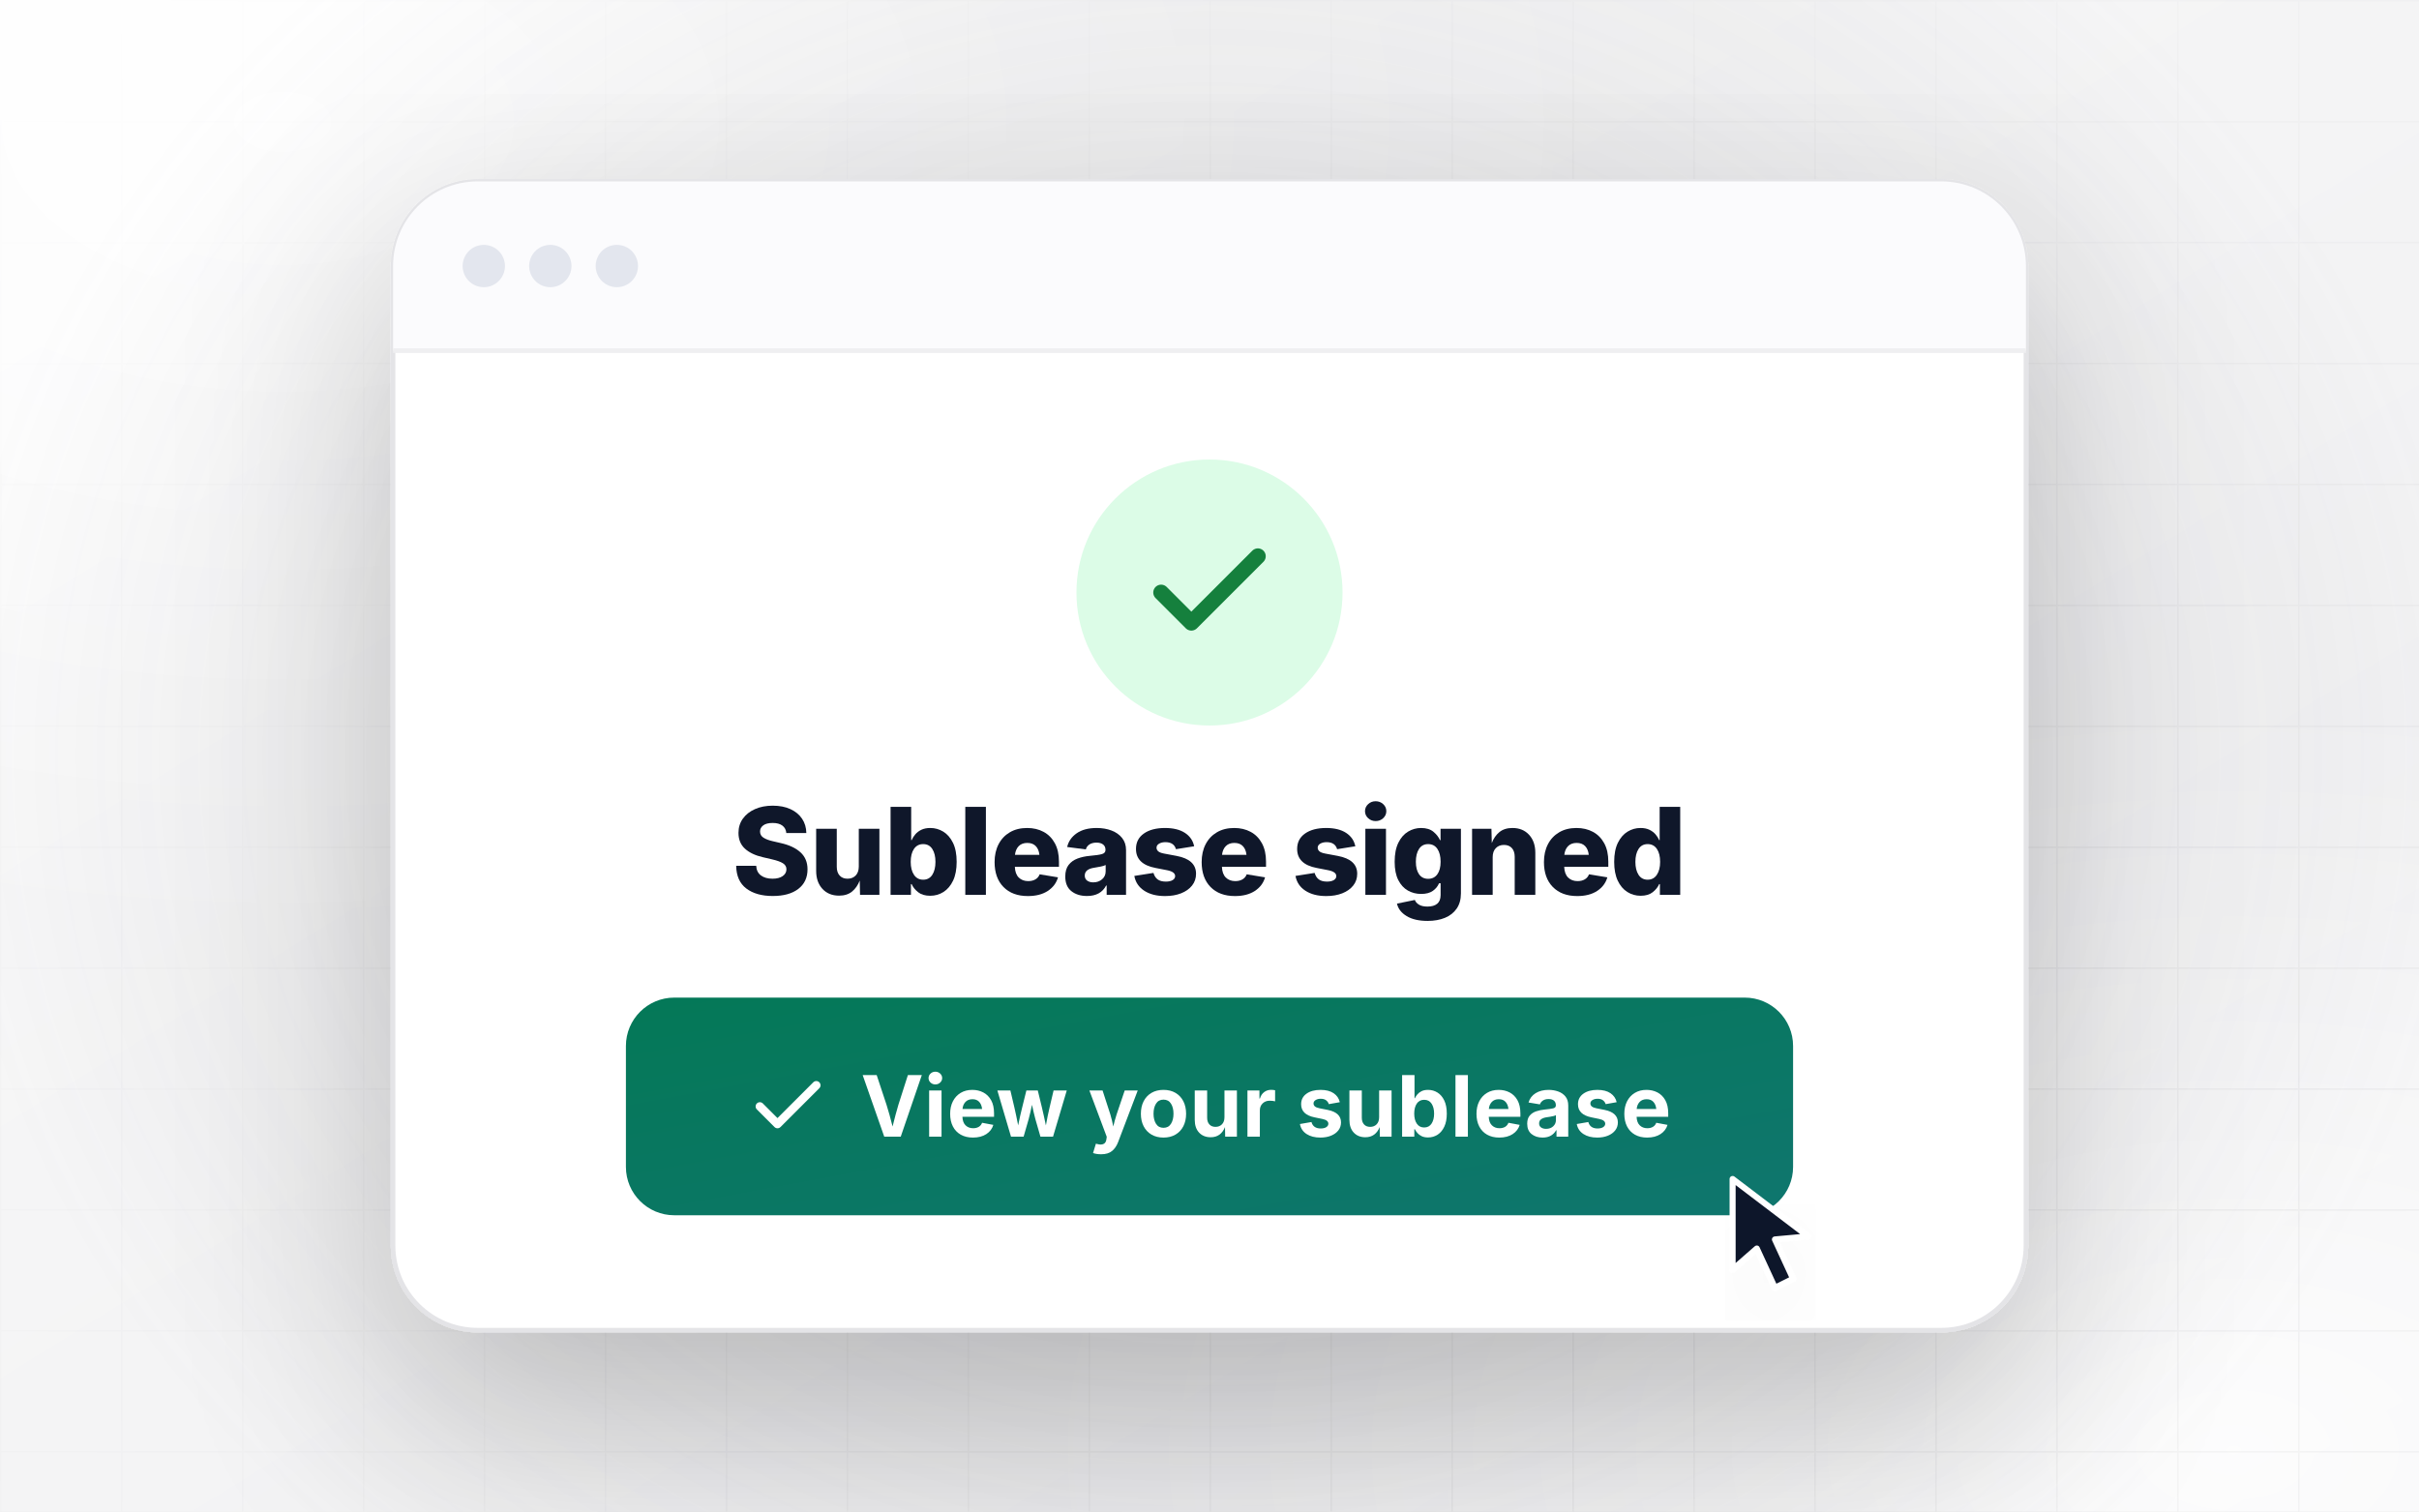
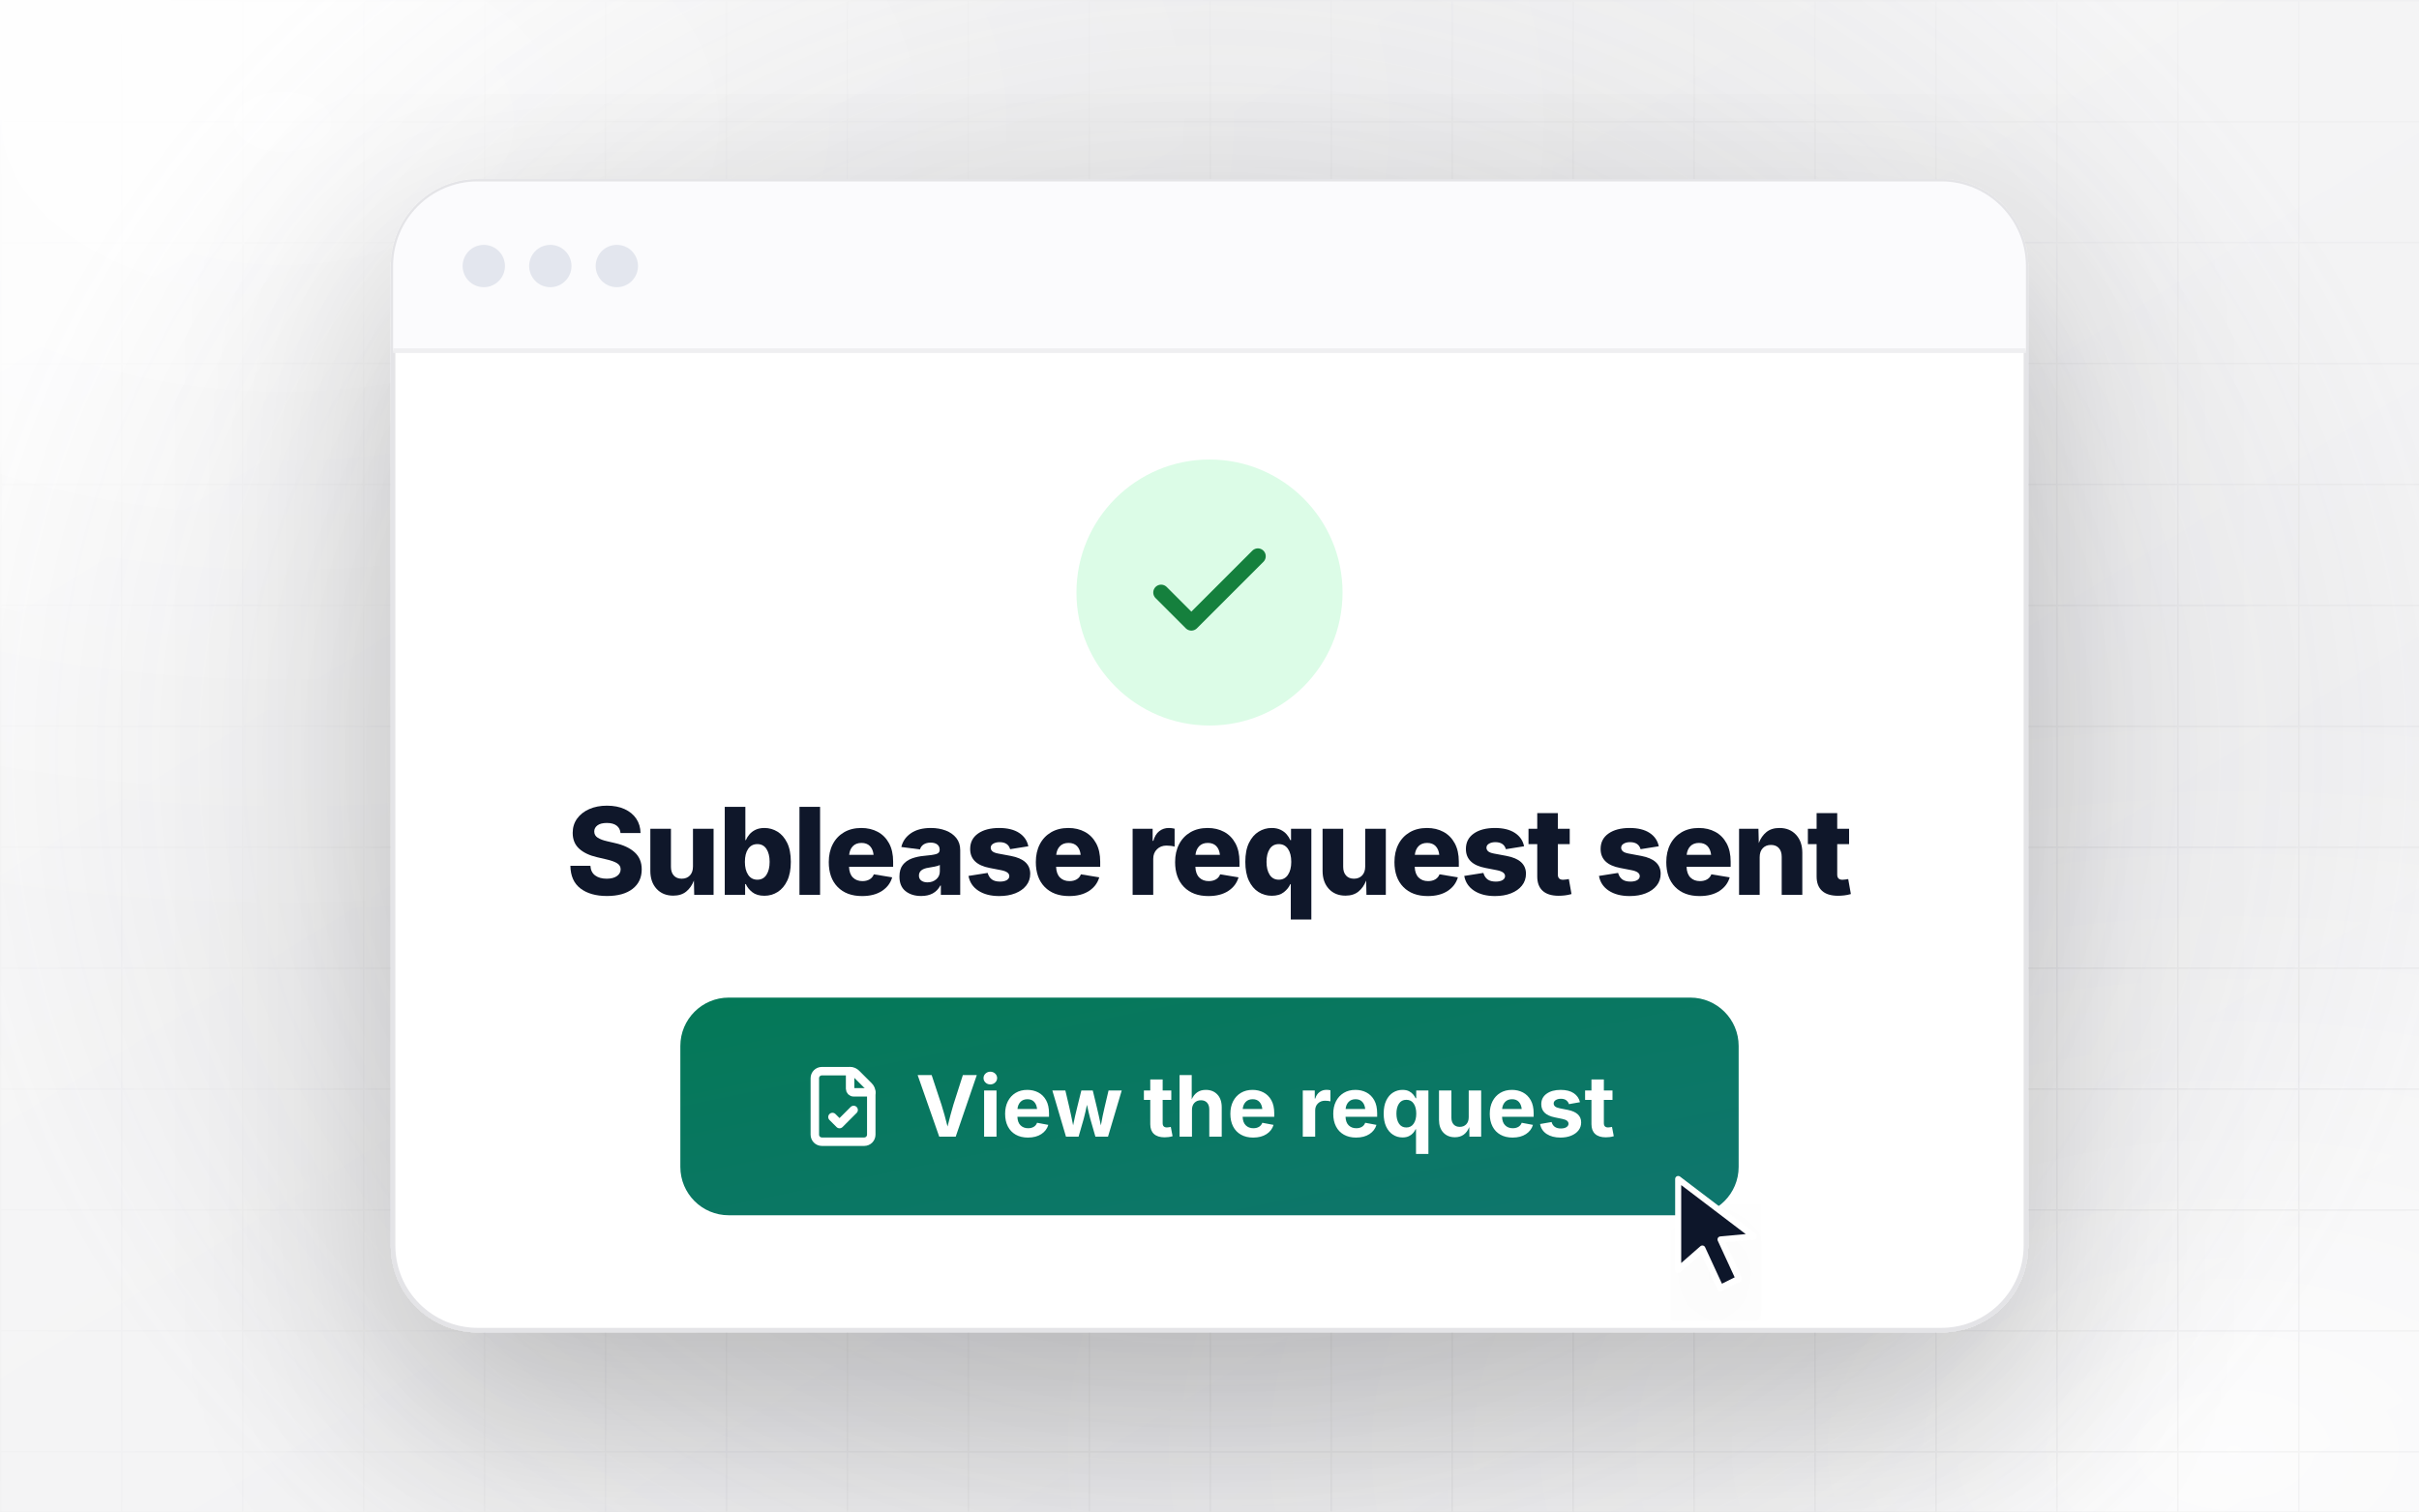
<svg xmlns="http://www.w3.org/2000/svg" xmlns:xlink="http://www.w3.org/1999/xlink" viewBox="0 0 800 500" width="800" height="500" role="img">
  <defs>
    <linearGradient id="bg" x1="0" y1="0" x2="1" y2="1">
      <stop offset="0" stop-color="#FAFAFA" />
      <stop offset="1" stop-color="#EEEEF0" />
    </linearGradient>
    <radialGradient id="glowA" cx="0.12" cy="0.08" r="0.55">
      <stop offset="0" stop-color="#FFFFFF" stop-opacity="0.95" />
      <stop offset="1" stop-color="#FFFFFF" stop-opacity="0" />
    </radialGradient>
    <radialGradient id="glowB" cx="0.92" cy="0.96" r="0.5">
      <stop offset="0" stop-color="#FFFFFF" stop-opacity="0.85" />
      <stop offset="1" stop-color="#FFFFFF" stop-opacity="0" />
    </radialGradient>
    <linearGradient id="gAcc" x1="0" y1="0" x2="1" y2="1">
      <stop offset="0" stop-color="#047857" />
      <stop offset="1" stop-color="#0F766E" />
    </linearGradient>
    <linearGradient id="gStroke" x1="0" y1="0" x2="1" y2="0">
      <stop offset="0" stop-color="#6EE7B7" />
      <stop offset="1" stop-color="#5EEAD4" />
    </linearGradient>
    <pattern id="grid" width="40" height="40" patternUnits="userSpaceOnUse">
      <path d="M40 0H0V40" fill="none" stroke="#52525B" stroke-opacity="0.07" stroke-width="1" />
    </pattern>
    <radialGradient id="fade" cx="0.5" cy="0.45" r="0.65">
      <stop offset="0" stop-color="#fff" stop-opacity="1" />
      <stop offset="1" stop-color="#fff" stop-opacity="0" />
    </radialGradient>
    <mask id="gridMask">
      <rect width="1200" height="800" fill="url(#fade)" />
    </mask>
    <filter id="e1" x="-10%" y="-10%" width="120%" height="140%">
      <feDropShadow dx="0" dy="1" stdDeviation="1.2" flood-color="#0F172A" flood-opacity="0.07" />
      <feDropShadow dx="0" dy="12" stdDeviation="18" flood-color="#18181B" flood-opacity="0.08" />
    </filter>
    <filter id="e2" x="-15%" y="-15%" width="130%" height="160%">
      <feDropShadow dx="0" dy="2" stdDeviation="3" flood-color="#0F172A" flood-opacity="0.10" />
      <feDropShadow dx="0" dy="28" stdDeviation="34" flood-color="#18181B" flood-opacity="0.20" />
    </filter>
    <radialGradient id="spot" cx="0.5" cy="0.5" r="0.5">
      <stop offset="0" stop-color="#71717A" stop-opacity="0.24" />
      <stop offset="1" stop-color="#71717A" stop-opacity="0" />
    </radialGradient>
    <path id="g800_S" d="M691 -20Q411 -20 243.5 107.0Q76 234 72 492H411Q417 383 491.5 328.0Q566 273 687 273Q797 273 860.0 317.5Q923 362 923 433Q923 497 863.5 534.5Q804 572 682 600L524 637Q331 681 221.0 781.0Q111 881 111 1049Q111 1187 185.5 1290.5Q260 1394 391.0 1452.0Q522 1510 691 1510Q864 1510 991.0 1451.5Q1118 1393 1188.0 1288.5Q1258 1184 1260 1046H921Q914 1127 855.0 1172.0Q796 1217 690 1217Q584 1217 530.0 1176.0Q476 1135 476 1073Q476 1004 536.0 966.5Q596 929 696 907L825 877Q1041 829 1160.5 720.0Q1280 611 1280 432Q1280 220 1124.0 100.0Q968 -20 691 -20Z" />
    <path id="g800_u" d="M503 -14Q327 -14 221.0 101.0Q115 216 115 406V1118H464V474Q464 380 512.5 326.5Q561 273 646 273Q732 273 784.5 327.5Q837 382 837 480V1118H1186V0H858L853 242Q808 125 723.0 55.5Q638 -14 503 -14Z" />
    <path id="g800_b" d="M786 -16Q658 -16 581.5 44.5Q505 105 472 181H460V0H115V1490H464V926H472Q493 976 533.0 1023.5Q573 1071 636.0 1101.5Q699 1132 788 1132Q906 1132 1007.5 1070.0Q1109 1008 1171.5 881.0Q1234 754 1234 558Q1234 368 1173.5 240.5Q1113 113 1011.5 48.5Q910 -16 786 -16ZM667 256Q768 256 821.5 339.0Q875 422 875 558Q875 694 821.5 776.5Q768 859 667 859Q567 859 511.5 778.0Q456 697 456 558Q456 421 511.5 338.5Q567 256 667 256Z" />
    <path id="g800_l" d="M464 1490V0H115V1490Z" />
    <path id="g800_e" d="M636 -21Q373 -21 222.5 132.5Q72 286 72 555Q72 727 139.5 857.0Q207 987 331.0 1059.5Q455 1132 623 1132Q780 1132 901.5 1066.5Q1023 1001 1092.5 873.5Q1162 746 1162 562V474H415Q420 353 481.5 292.5Q543 232 642 232Q712 232 763.0 261.5Q814 291 835 347L1146 296Q1104 151 971.5 65.0Q839 -21 636 -21ZM417 677H831Q821 772 769.0 825.5Q717 879 626 879Q534 879 480.5 824.5Q427 770 417 677Z" />
    <path id="g800_a" d="M428 -20Q267 -20 163.5 62.0Q60 144 60 310Q60 434 117.0 507.0Q174 580 268.5 615.0Q363 650 476 660Q618 672 679.5 689.5Q741 707 741 759V763Q741 821 700.5 852.5Q660 884 589 884Q516 884 469.0 853.0Q422 822 408 769L92 810Q125 953 253.5 1042.5Q382 1132 592 1132Q731 1132 843.5 1089.0Q956 1046 1022.5 962.5Q1089 879 1089 759V0H761V157H752Q659 -20 428 -20ZM534 211Q622 211 683.0 263.0Q744 315 744 398V505Q714 489 657.0 478.0Q600 467 551 459Q390 435 390 326Q390 270 430.5 240.5Q471 211 534 211Z" />
    <path id="g800_s" d="M586 -21Q371 -21 232.5 69.5Q94 160 65 320L389 371Q410 298 460.0 261.0Q510 224 599 224Q672 224 714.0 249.5Q756 275 756 317Q756 390 619 417L424 455Q93 518 93 777Q93 944 226.5 1038.0Q360 1132 585 1132Q795 1132 922.0 1049.0Q1049 966 1078 822L770 773Q736 892 591 892Q528 892 484.5 866.5Q441 841 441 798Q441 764 468.0 738.5Q495 713 567 699L781 659Q1110 597 1110 357Q1110 242 1042.5 157.0Q975 72 857.0 25.5Q739 -21 586 -21Z" />
-     <path id="g800_i" d="M115 0V1118H464V0ZM289 1249Q215 1249 162.0 1298.0Q109 1347 109 1417Q109 1487 162.0 1536.0Q215 1585 289 1585Q364 1585 417.0 1536.0Q470 1487 470 1417Q470 1347 417.0 1298.0Q364 1249 289 1249Z" />
-     <path id="g800_g" d="M630 -442Q411 -442 276.0 -361.0Q141 -280 111 -149L414 -87Q429 -132 481.5 -165.5Q534 -199 628 -199Q735 -199 792.5 -151.0Q850 -103 850 -3V195H823Q792 119 718.5 67.0Q645 15 520 15Q397 15 295.5 72.5Q194 130 133.0 250.5Q72 371 72 559Q72 755 134.5 882.0Q197 1009 299.0 1070.5Q401 1132 519 1132Q652 1132 729.5 1067.0Q807 1002 839 926H849V1118H1194V25Q1194 -129 1122.5 -233.0Q1051 -337 924.0 -389.5Q797 -442 630 -442ZM639 271Q739 271 794.5 347.5Q850 424 850 560Q850 698 795.0 778.5Q740 859 639 859Q538 859 484.5 777.0Q431 695 431 560Q431 425 485.0 348.0Q539 271 639 271Z" />
+     <path id="g800_r" d="M115 0V1118H454V914H466Q496 1024 565.5 1078.0Q635 1132 727 1132Q778 1132 826 1120V816Q801 825 760.5 829.5Q720 834 688 834Q591 834 527.5 772.0Q464 710 464 610V0Z" />
+     <path id="g800_q" d="M1190 -418H842V181H834Q801 105 724.5 44.5Q648 -16 520 -16Q396 -16 294.0 48.5Q192 113 132.0 240.5Q72 368 72 558Q72 754 134.5 881.0Q197 1008 298.5 1070.0Q400 1132 517 1132Q606 1132 669.0 1101.5Q732 1071 772.5 1023.5Q813 976 834 926H846V1118H1190ZM639 256Q738 256 794.0 338.5Q850 421 850 558Q850 697 794.5 778.0Q739 859 639 859Q538 859 484.5 776.5Q431 694 431 558Q431 422 484.5 339.0Q538 256 639 256Z" />
+     <path id="g800_t" d="M718 1118V859H517V342Q517 255 606 255Q624 255 656.5 259.5Q689 264 703 267L748 13Q689 -4 634.0 -10.0Q579 -16 530 -16Q352 -16 260.0 67.5Q168 151 168 311V859H20V1118H168V1384H517V1118Z" />
    <path id="g800_n" d="M464 638V0H115V1118H443L449 877Q493 993 578.0 1062.5Q663 1132 799 1132Q974 1132 1080.0 1017.0Q1186 902 1186 712V0H837V644Q837 738 789.0 791.5Q741 845 655 845Q570 845 517.0 790.5Q464 736 464 638Z" />
-     <path id="g800_d" d="M520 -16Q396 -16 294.0 48.5Q192 113 132.0 240.5Q72 368 72 558Q72 754 134.5 881.0Q197 1008 298.5 1070.0Q400 1132 517 1132Q606 1132 669.0 1101.5Q732 1071 772.5 1023.5Q813 976 834 926H842V1490H1190V0H846V181H834Q801 105 724.5 44.5Q648 -16 520 -16ZM639 256Q738 256 794.0 338.5Q850 421 850 558Q850 697 794.5 778.0Q739 859 639 859Q538 859 484.5 776.5Q431 694 431 558Q431 422 484.5 339.0Q538 256 639 256Z" />
    <path id="g700_V" d="M571 0 49 1490H388L626 771Q662 659 698.0 528.0Q734 397 772 246Q810 398 844.5 528.0Q879 658 913 771L1143 1490H1480L970 0Z" />
    <path id="g700_i" d="M128 0V1118H428V0ZM278 1264Q210 1264 162.0 1309.0Q114 1354 114 1418Q114 1482 162.0 1527.0Q210 1572 278 1572Q346 1572 394.5 1527.0Q443 1482 443 1418Q443 1354 394.5 1309.0Q346 1264 278 1264Z" />
    <path id="g700_e" d="M633 -22Q462 -22 338.0 48.0Q214 118 147.5 247.0Q81 376 81 553Q81 726 147.5 856.0Q214 986 334.5 1059.0Q455 1132 618 1132Q764 1132 883.0 1070.0Q1002 1008 1072.5 882.0Q1143 756 1143 565V481H378Q383 344 454.0 274.0Q525 204 638 204Q717 204 773.5 237.5Q830 271 854 336L1126 285Q1085 146 956.5 62.0Q828 -22 633 -22ZM380 669H854Q843 778 784.0 842.0Q725 906 621 906Q513 906 451.0 839.5Q389 773 380 669Z" />
    <path id="g700_w" d="M361 0 31 1118H346L443 705Q463 612 487.0 505.0Q511 398 534 273Q557 395 582.5 502.5Q608 610 631 705L733 1118H1009L1109 705Q1130 610 1155.5 503.0Q1181 396 1205 272Q1226 396 1249.0 503.0Q1272 610 1294 705L1391 1118H1710L1378 0H1073L949 431Q928 503 908.5 593.0Q889 683 869 771Q850 683 830.0 592.5Q810 502 790 431L666 0Z" />
-     <path id="g700_y" d="M120 -396 189 -170 226 -179Q317 -204 375.0 -175.5Q433 -147 443 -63L451 -3L31 1118H350L538 538Q561 465 577.0 392.5Q593 320 609 246Q627 321 646.5 393.5Q666 466 690 538L886 1118H1201L726 -132Q675 -267 579.5 -346.5Q484 -426 316 -426Q256 -426 204.0 -417.5Q152 -409 120 -396Z" />
-     <path id="g700_o" d="M628 -22Q460 -22 337.0 50.5Q214 123 147.5 252.5Q81 382 81 554Q81 727 147.5 857.0Q214 987 337.0 1059.5Q460 1132 628 1132Q796 1132 919.0 1059.5Q1042 987 1108.5 857.0Q1175 727 1175 554Q1175 382 1108.5 252.5Q1042 123 919.0 50.5Q796 -22 628 -22ZM628 214Q748 214 809.0 311.0Q870 408 870 555Q870 703 809.0 799.5Q748 896 628 896Q508 896 447.5 799.5Q387 703 387 555Q387 408 447.5 311.0Q508 214 628 214Z" />
+     <path id="g700_t" d="M683 1118V889H474V327Q474 223 576 223Q593 223 623.5 227.5Q654 232 671 236L714 11Q664 -4 614.5 -10.0Q565 -16 520 -16Q352 -16 263.0 65.5Q174 147 174 301V889H20V1118H174V1384H474V1118Z" />
+     <path id="g700_h" d="M428 647V0H128V1490H422V904Q471 1013 555.0 1072.5Q639 1132 763 1132Q937 1132 1042.5 1020.0Q1148 908 1148 711V0H847V659Q847 763 793.5 822.0Q740 881 645 881Q549 881 488.5 819.5Q428 758 428 647Z" />
+     <path id="g700_r" d="M128 0V1118H418V923H430Q461 1026 533.5 1079.5Q606 1133 700 1133Q751 1133 797 1123V855Q777 861 738.5 865.5Q700 870 667 870Q563 870 495.5 805.0Q428 740 428 636V0Z" />
+     <path id="g700_q" d="M1163 -418H863V179H853Q832 134 793.0 88.5Q754 43 691.0 12.0Q628 -19 537 -19Q408 -19 305.0 47.5Q202 114 141.5 242.5Q81 371 81 557Q81 748 143.0 876.0Q205 1004 308.0 1068.0Q411 1132 535 1132Q630 1132 693.0 1100.0Q756 1068 794.5 1021.0Q833 974 853 930H868V1118H1163ZM629 222Q743 222 806.0 314.0Q869 406 869 558Q869 710 806.5 801.0Q744 892 629 892Q511 892 450.0 798.5Q389 705 389 558Q389 410 450.5 316.0Q512 222 629 222Z" />
    <path id="g700_u" d="M513 -14Q339 -14 233.5 98.0Q128 210 128 407V1118H428V459Q428 355 482.0 296.0Q536 237 630 237Q726 237 786.5 298.5Q847 360 847 471V1118H1148V0H864L860 232Q813 113 726.5 49.5Q640 -14 513 -14Z" />
-     <path id="g700_r" d="M128 0V1118H418V923H430Q461 1026 533.5 1079.5Q606 1133 700 1133Q751 1133 797 1123V855Q777 861 738.5 865.5Q700 870 667 870Q563 870 495.5 805.0Q428 740 428 636V0Z" />
    <path id="g700_s" d="M572 -22Q370 -22 238.5 64.0Q107 150 78 306L357 354Q400 198 581 198Q667 198 716.5 230.5Q766 263 766 313Q766 398 622 428L429 468Q107 534 107 785Q107 946 236.0 1039.0Q365 1132 577 1132Q776 1132 894.0 1051.0Q1012 970 1043 834L777 787Q759 844 711.0 880.5Q663 917 581 917Q507 917 457.0 885.5Q407 854 407 804Q407 762 439.5 732.5Q472 703 551 687L752 647Q1072 582 1072 345Q1072 235 1008.0 152.5Q944 70 831.0 24.0Q718 -22 572 -22Z" />
-     <path id="g700_b" d="M754 -19Q663 -19 600.0 12.0Q537 43 497.5 88.5Q458 134 437 179H423V0H128V1490H428V930H437Q457 974 495.5 1021.0Q534 1068 597.5 1100.0Q661 1132 756 1132Q880 1132 983.0 1068.0Q1086 1004 1147.5 876.0Q1209 748 1209 557Q1209 371 1149.0 242.5Q1089 114 986.0 47.5Q883 -19 754 -19ZM662 222Q779 222 840.5 316.0Q902 410 902 558Q902 705 841.0 798.5Q780 892 662 892Q546 892 483.5 801.0Q421 710 421 558Q421 406 484.0 314.0Q547 222 662 222Z" />
-     <path id="g700_l" d="M428 1490V0H128V1490Z" />
-     <path id="g700_a" d="M440 -22Q280 -22 174.0 62.5Q68 147 68 313Q68 438 128.0 509.0Q188 580 284.0 613.0Q380 646 490 656Q634 670 697.5 685.5Q761 701 761 756V761Q761 832 715.5 871.0Q670 910 586 910Q499 910 446.0 872.5Q393 835 375 781L100 827Q143 972 271.5 1052.0Q400 1132 587 1132Q707 1132 815.5 1094.0Q924 1056 992.5 972.5Q1061 889 1061 753V0H777V155H767Q726 77 645.0 27.5Q564 -22 440 -22ZM525 189Q630 189 696.5 250.0Q763 311 763 400V521Q745 508 704.5 498.5Q664 489 619.0 481.5Q574 474 541 470Q458 458 407.0 423.0Q356 388 356 321Q356 256 403.5 222.5Q451 189 525 189Z" />
  </defs>
  <style>
.pulse{transform-box:fill-box;transform-origin:center;animation:pulse 2.4s cubic-bezier(.2,.7,.3,1) infinite}
@keyframes pulse{0%{transform:scale(1);opacity:.30}75%{transform:scale(2.1);opacity:0}100%{transform:scale(2.1);opacity:0}}
.caret{animation:blink 1.1s steps(1) infinite}
@keyframes blink{0%,55%{opacity:1}56%,100%{opacity:0}}
.press{transform-box:fill-box;transform-origin:0 0;animation:press 3.2s ease-in-out infinite}
@keyframes press{0%,58%,100%{transform:translate(0,0) scale(1)}66%{transform:translate(1.5px,2px) scale(.9)}74%{transform:translate(0,0) scale(1)}}
.ripple{transform-box:fill-box;transform-origin:center;opacity:0;animation:ripple 3.2s ease-out infinite}
@keyframes ripple{0%,62%{opacity:0;transform:scale(.4)}68%{opacity:.5}100%{opacity:0;transform:scale(2.4)}}
.sweep{animation:sweep 4.8s cubic-bezier(.45,0,.2,1) infinite}
@keyframes sweep{0%{transform:translateY(-470px);opacity:0}8%{opacity:1}72%{transform:translateY(0);opacity:1}100%{transform:translateY(0);opacity:1}}
.ring{transform-box:fill-box;transform-origin:50% 12%;animation:ring 4s ease-in-out infinite}
@keyframes ring{0%,70%,100%{transform:rotate(0)}74%{transform:rotate(14deg)}78%{transform:rotate(-12deg)}82%{transform:rotate(8deg)}86%{transform:rotate(-4deg)}90%{transform:rotate(0)}}
.glow{animation:glow 2.6s ease-in-out infinite}
@keyframes glow{0%,100%{opacity:1}50%{opacity:.45}}
.float{animation:float 6s ease-in-out infinite}
@keyframes float{0%,100%{transform:translateY(0)}50%{transform:translateY(-6px)}}
@media (prefers-reduced-motion: reduce){*{animation:none!important}}
</style>
  <rect width="800" height="500" fill="url(#bg)" />
  <rect width="800" height="500" fill="url(#glowA)" />
  <rect width="800" height="500" fill="url(#glowB)" />
  <rect width="800" height="500" fill="url(#grid)" mask="url(#gridMask)" />
  <ellipse cx="400.0" cy="250.0" rx="421.2" ry="361.0" fill="url(#spot)" />
  <rect x="130" y="60" width="540" height="380" rx="28" fill="#fff" stroke="#E4E4E7" stroke-width="1.5" filter="url(#e2)" />
  <path d="M130 116 V88 a28 28 0 0 1 28 -28 H642 a28 28 0 0 1 28 28 V116 Z" fill="#FBFBFD" />
  <line x1="130" y1="116" x2="670" y2="116" stroke="#EFEFF1" stroke-width="1.5" />
  <circle cx="160" cy="88" r="7" fill="#E3E6EE" />
  <circle cx="182" cy="88" r="7" fill="#E3E6EE" />
  <circle cx="204" cy="88" r="7" fill="#E3E6EE" />
  <circle cx="400.0" cy="196" r="44" fill="#DCFCE7" />
  <g transform="translate(376.0 172) scale(2)" fill="none" stroke="#15803D" stroke-width="2.6" stroke-linecap="round" stroke-linejoin="round">
    <path d="M20 6 9 17l-5-5" />
  </g>
  <g>
-     <use href="#g800_S" xlink:href="#g800_S" transform="translate(242.06 296.00) scale(0.01953 -0.01953)" fill="#0F172A" />
-     <use href="#g800_u" xlink:href="#g800_u" transform="translate(267.67 296.00) scale(0.01953 -0.01953)" fill="#0F172A" />
-     <use href="#g800_b" xlink:href="#g800_b" transform="translate(292.28 296.00) scale(0.01953 -0.01953)" fill="#0F172A" />
-     <use href="#g800_l" xlink:href="#g800_l" transform="translate(316.99 296.00) scale(0.01953 -0.01953)" fill="#0F172A" />
-     <use href="#g800_e" xlink:href="#g800_e" transform="translate(327.52 296.00) scale(0.01953 -0.01953)" fill="#0F172A" />
-     <use href="#g800_a" xlink:href="#g800_a" transform="translate(351.13 296.00) scale(0.01953 -0.01953)" fill="#0F172A" />
-     <use href="#g800_s" xlink:href="#g800_s" transform="translate(373.87 296.00) scale(0.01953 -0.01953)" fill="#0F172A" />
-     <use href="#g800_e" xlink:href="#g800_e" transform="translate(396.00 296.00) scale(0.01953 -0.01953)" fill="#0F172A" />
-     <use href="#g800_s" xlink:href="#g800_s" transform="translate(427.17 296.00) scale(0.01953 -0.01953)" fill="#0F172A" />
-     <use href="#g800_i" xlink:href="#g800_i" transform="translate(449.30 296.00) scale(0.01953 -0.01953)" fill="#0F172A" />
-     <use href="#g800_g" xlink:href="#g800_g" transform="translate(459.83 296.00) scale(0.01953 -0.01953)" fill="#0F172A" />
-     <use href="#g800_n" xlink:href="#g800_n" transform="translate(484.59 296.00) scale(0.01953 -0.01953)" fill="#0F172A" />
-     <use href="#g800_e" xlink:href="#g800_e" transform="translate(509.20 296.00) scale(0.01953 -0.01953)" fill="#0F172A" />
-     <use href="#g800_d" xlink:href="#g800_d" transform="translate(532.43 296.00) scale(0.01953 -0.01953)" fill="#0F172A" />
+     <use href="#g800_S" xlink:href="#g800_S" transform="translate(187.23 296.00) scale(0.01953 -0.01953)" fill="#0F172A" />
+     <use href="#g800_u" xlink:href="#g800_u" transform="translate(212.83 296.00) scale(0.01953 -0.01953)" fill="#0F172A" />
+     <use href="#g800_b" xlink:href="#g800_b" transform="translate(237.44 296.00) scale(0.01953 -0.01953)" fill="#0F172A" />
+     <use href="#g800_l" xlink:href="#g800_l" transform="translate(262.15 296.00) scale(0.01953 -0.01953)" fill="#0F172A" />
+     <use href="#g800_e" xlink:href="#g800_e" transform="translate(272.68 296.00) scale(0.01953 -0.01953)" fill="#0F172A" />
+     <use href="#g800_a" xlink:href="#g800_a" transform="translate(296.29 296.00) scale(0.01953 -0.01953)" fill="#0F172A" />
+     <use href="#g800_s" xlink:href="#g800_s" transform="translate(319.03 296.00) scale(0.01953 -0.01953)" fill="#0F172A" />
+     <use href="#g800_e" xlink:href="#g800_e" transform="translate(341.16 296.00) scale(0.01953 -0.01953)" fill="#0F172A" />
+     <use href="#g800_r" xlink:href="#g800_r" transform="translate(372.33 296.00) scale(0.01953 -0.01953)" fill="#0F172A" />
+     <use href="#g800_e" xlink:href="#g800_e" transform="translate(387.22 296.00) scale(0.01953 -0.01953)" fill="#0F172A" />
+     <use href="#g800_q" xlink:href="#g800_q" transform="translate(410.44 296.00) scale(0.01953 -0.01953)" fill="#0F172A" />
+     <use href="#g800_u" xlink:href="#g800_u" transform="translate(435.15 296.00) scale(0.01953 -0.01953)" fill="#0F172A" />
+     <use href="#g800_e" xlink:href="#g800_e" transform="translate(459.76 296.00) scale(0.01953 -0.01953)" fill="#0F172A" />
+     <use href="#g800_s" xlink:href="#g800_s" transform="translate(482.98 296.00) scale(0.01953 -0.01953)" fill="#0F172A" />
+     <use href="#g800_t" xlink:href="#g800_t" transform="translate(505.11 296.00) scale(0.01953 -0.01953)" fill="#0F172A" />
+     <use href="#g800_s" xlink:href="#g800_s" transform="translate(527.53 296.00) scale(0.01953 -0.01953)" fill="#0F172A" />
+     <use href="#g800_e" xlink:href="#g800_e" transform="translate(549.66 296.00) scale(0.01953 -0.01953)" fill="#0F172A" />
+     <use href="#g800_n" xlink:href="#g800_n" transform="translate(572.89 296.00) scale(0.01953 -0.01953)" fill="#0F172A" />
+     <use href="#g800_t" xlink:href="#g800_t" transform="translate(597.50 296.00) scale(0.01953 -0.01953)" fill="#0F172A" />
  </g>
-   <rect x="207.0" y="330" width="386" height="72" rx="16" fill="url(#gAcc)" />
-   <g transform="translate(246.626 352.0) scale(1.1667)" fill="none" stroke="#fff" stroke-width="2.4" stroke-linecap="round" stroke-linejoin="round">
-     <path d="M20 6 9 17l-5-5" />
+   <rect x="225.0" y="330" width="350" height="72" rx="16" fill="url(#gAcc)" />
+   <g transform="translate(264.8096 352.0) scale(1.1667)" fill="none" stroke="#fff" stroke-width="2.4" stroke-linecap="round" stroke-linejoin="round">
+     <path d="M6 22a2 2 0 0 1-2-2V4a2 2 0 0 1 2-2h8a2.4 2.4 0 0 1 1.704.706l3.588 3.588A2.4 2.4 0 0 1 20 8v12a2 2 0 0 1-2 2z" />
+     <path d="M14 2v5a1 1 0 0 0 1 1h5" />
+     <path d="m9 15 2 2 4-4" />
  </g>
  <g>
-     <use href="#g700_V" xlink:href="#g700_V" transform="translate(284.63 376.00) scale(0.01367 -0.01367)" fill="#fff" />
-     <use href="#g700_i" xlink:href="#g700_i" transform="translate(305.53 376.00) scale(0.01367 -0.01367)" fill="#fff" />
-     <use href="#g700_e" xlink:href="#g700_e" transform="translate(313.12 376.00) scale(0.01367 -0.01367)" fill="#fff" />
-     <use href="#g700_w" xlink:href="#g700_w" transform="translate(329.42 376.00) scale(0.01367 -0.01367)" fill="#fff" />
-     <use href="#g700_y" xlink:href="#g700_y" transform="translate(359.85 376.00) scale(0.01367 -0.01367)" fill="#fff" />
-     <use href="#g700_o" xlink:href="#g700_o" transform="translate(376.20 376.00) scale(0.01367 -0.01367)" fill="#fff" />
-     <use href="#g700_u" xlink:href="#g700_u" transform="translate(393.37 376.00) scale(0.01367 -0.01367)" fill="#fff" />
-     <use href="#g700_r" xlink:href="#g700_r" transform="translate(410.80 376.00) scale(0.01367 -0.01367)" fill="#fff" />
-     <use href="#g700_s" xlink:href="#g700_s" transform="translate(428.84 376.00) scale(0.01367 -0.01367)" fill="#fff" />
-     <use href="#g700_u" xlink:href="#g700_u" transform="translate(444.52 376.00) scale(0.01367 -0.01367)" fill="#fff" />
-     <use href="#g700_b" xlink:href="#g700_b" transform="translate(461.95 376.00) scale(0.01367 -0.01367)" fill="#fff" />
-     <use href="#g700_l" xlink:href="#g700_l" transform="translate(479.60 376.00) scale(0.01367 -0.01367)" fill="#fff" />
-     <use href="#g700_e" xlink:href="#g700_e" transform="translate(487.19 376.00) scale(0.01367 -0.01367)" fill="#fff" />
-     <use href="#g700_a" xlink:href="#g700_a" transform="translate(504.14 376.00) scale(0.01367 -0.01367)" fill="#fff" />
-     <use href="#g700_s" xlink:href="#g700_s" transform="translate(520.40 376.00) scale(0.01367 -0.01367)" fill="#fff" />
-     <use href="#g700_e" xlink:href="#g700_e" transform="translate(536.08 376.00) scale(0.01367 -0.01367)" fill="#fff" />
+     <use href="#g700_V" xlink:href="#g700_V" transform="translate(302.81 376.00) scale(0.01367 -0.01367)" fill="#fff" />
+     <use href="#g700_i" xlink:href="#g700_i" transform="translate(323.71 376.00) scale(0.01367 -0.01367)" fill="#fff" />
+     <use href="#g700_e" xlink:href="#g700_e" transform="translate(331.30 376.00) scale(0.01367 -0.01367)" fill="#fff" />
+     <use href="#g700_w" xlink:href="#g700_w" transform="translate(347.60 376.00) scale(0.01367 -0.01367)" fill="#fff" />
+     <use href="#g700_t" xlink:href="#g700_t" transform="translate(378.03 376.00) scale(0.01367 -0.01367)" fill="#fff" />
+     <use href="#g700_h" xlink:href="#g700_h" transform="translate(388.35 376.00) scale(0.01367 -0.01367)" fill="#fff" />
+     <use href="#g700_e" xlink:href="#g700_e" transform="translate(405.79 376.00) scale(0.01367 -0.01367)" fill="#fff" />
+     <use href="#g700_r" xlink:href="#g700_r" transform="translate(429.10 376.00) scale(0.01367 -0.01367)" fill="#fff" />
+     <use href="#g700_e" xlink:href="#g700_e" transform="translate(439.82 376.00) scale(0.01367 -0.01367)" fill="#fff" />
+     <use href="#g700_q" xlink:href="#g700_q" transform="translate(456.50 376.00) scale(0.01367 -0.01367)" fill="#fff" />
+     <use href="#g700_u" xlink:href="#g700_u" transform="translate(474.15 376.00) scale(0.01367 -0.01367)" fill="#fff" />
+     <use href="#g700_e" xlink:href="#g700_e" transform="translate(491.58 376.00) scale(0.01367 -0.01367)" fill="#fff" />
+     <use href="#g700_s" xlink:href="#g700_s" transform="translate(508.26 376.00) scale(0.01367 -0.01367)" fill="#fff" />
+     <use href="#g700_t" xlink:href="#g700_t" transform="translate(523.94 376.00) scale(0.01367 -0.01367)" fill="#fff" />
  </g>
-   <circle class="ripple" cx="573.0" cy="390" r="14" fill="#047857" />
+   <circle class="ripple" cx="555.0" cy="390" r="14" fill="#047857" />
  <g class="press">
    <g filter="url(#e1)">
-       <path d="M573.0 390 l0 30 l8 -7 l6 13 l6 -3 l-6 -13 l11 -1 z" fill="#0F172A" stroke="#fff" stroke-width="2" stroke-linejoin="round" />
+       <path d="M555.0 390 l0 30 l8 -7 l6 13 l6 -3 l-6 -13 l11 -1 z" fill="#0F172A" stroke="#fff" stroke-width="2" stroke-linejoin="round" />
    </g>
  </g>
</svg>
